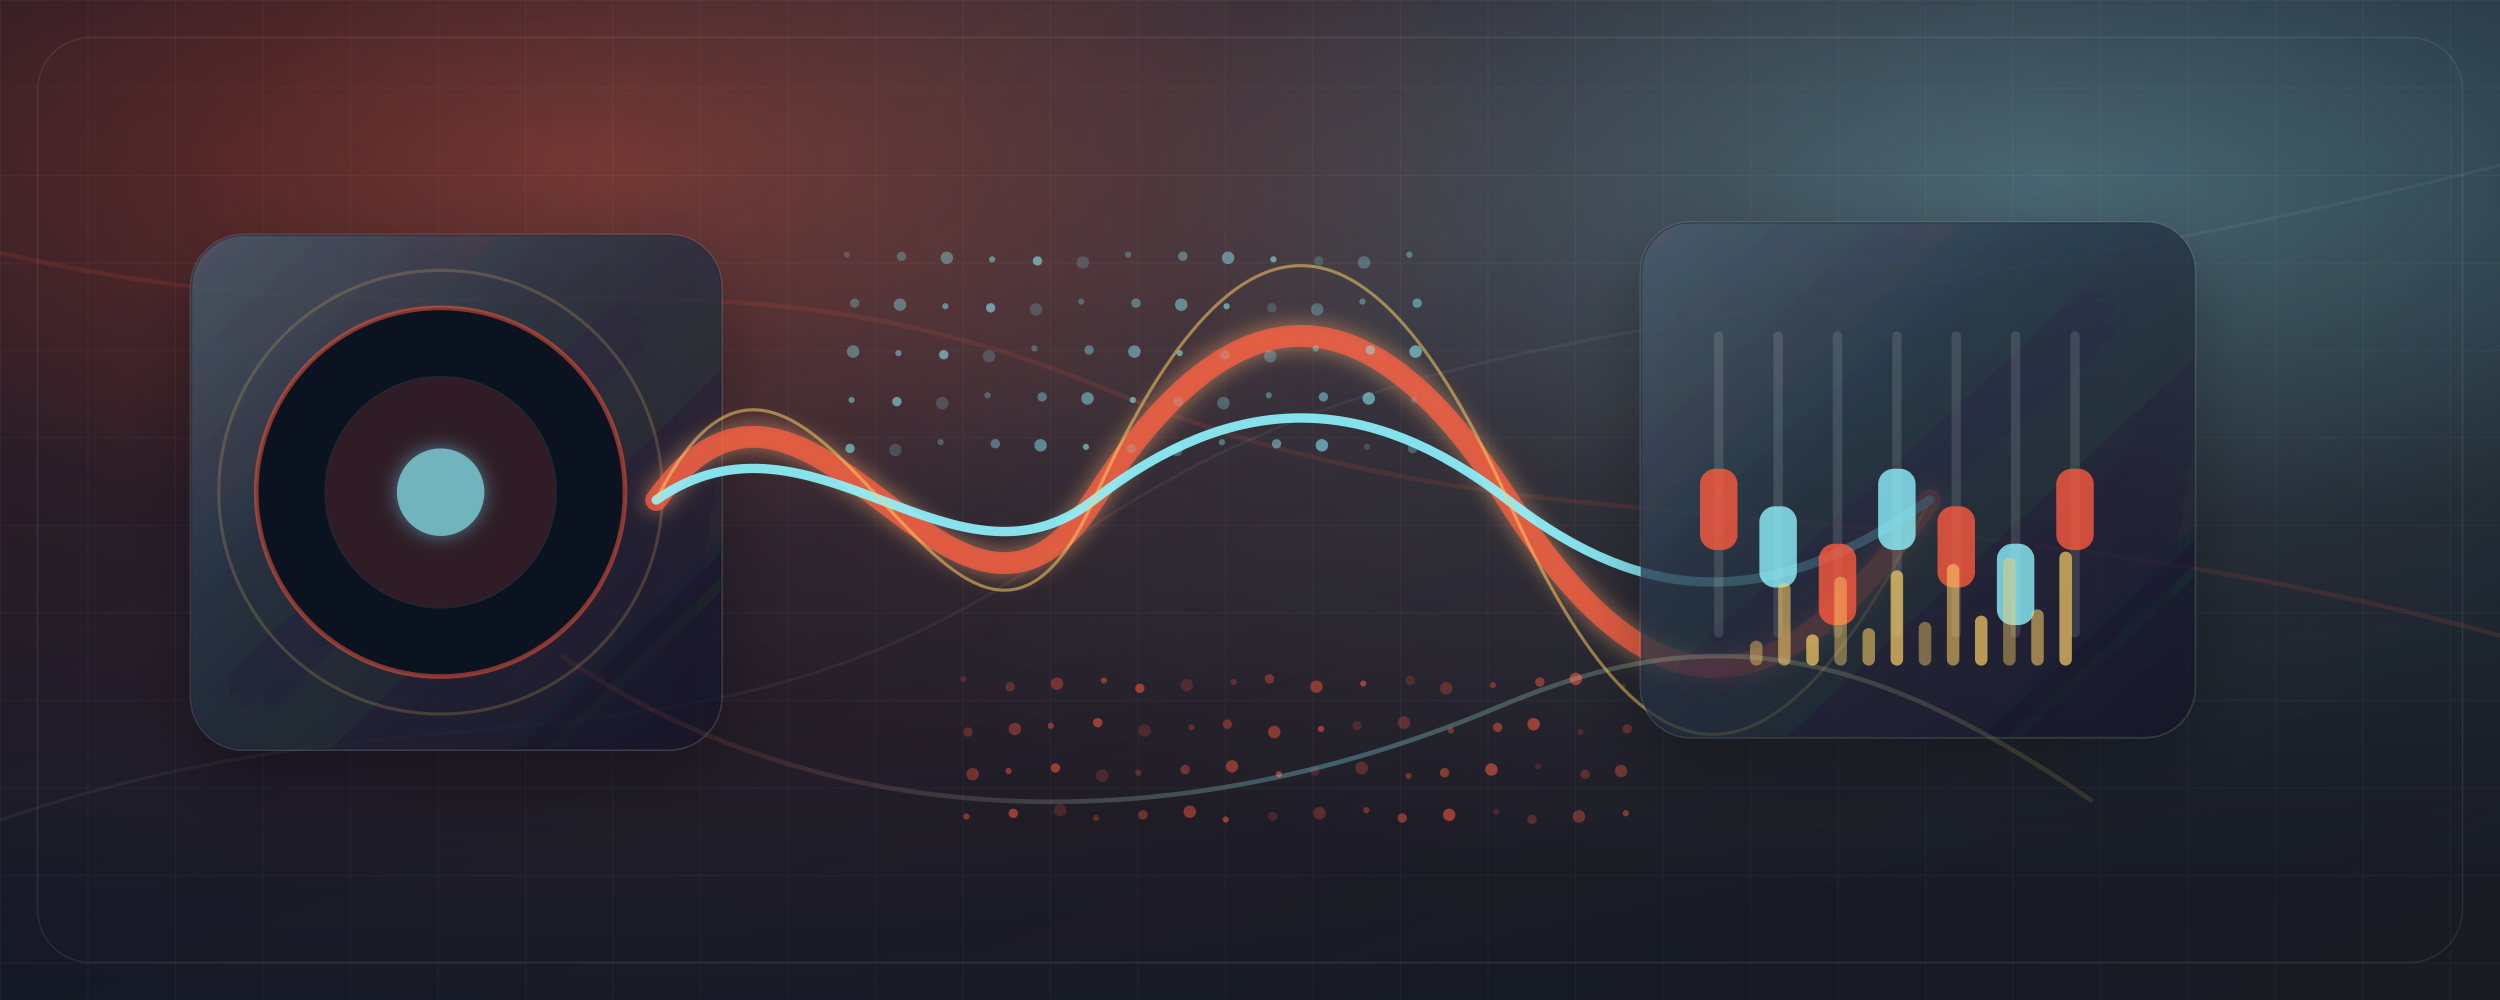
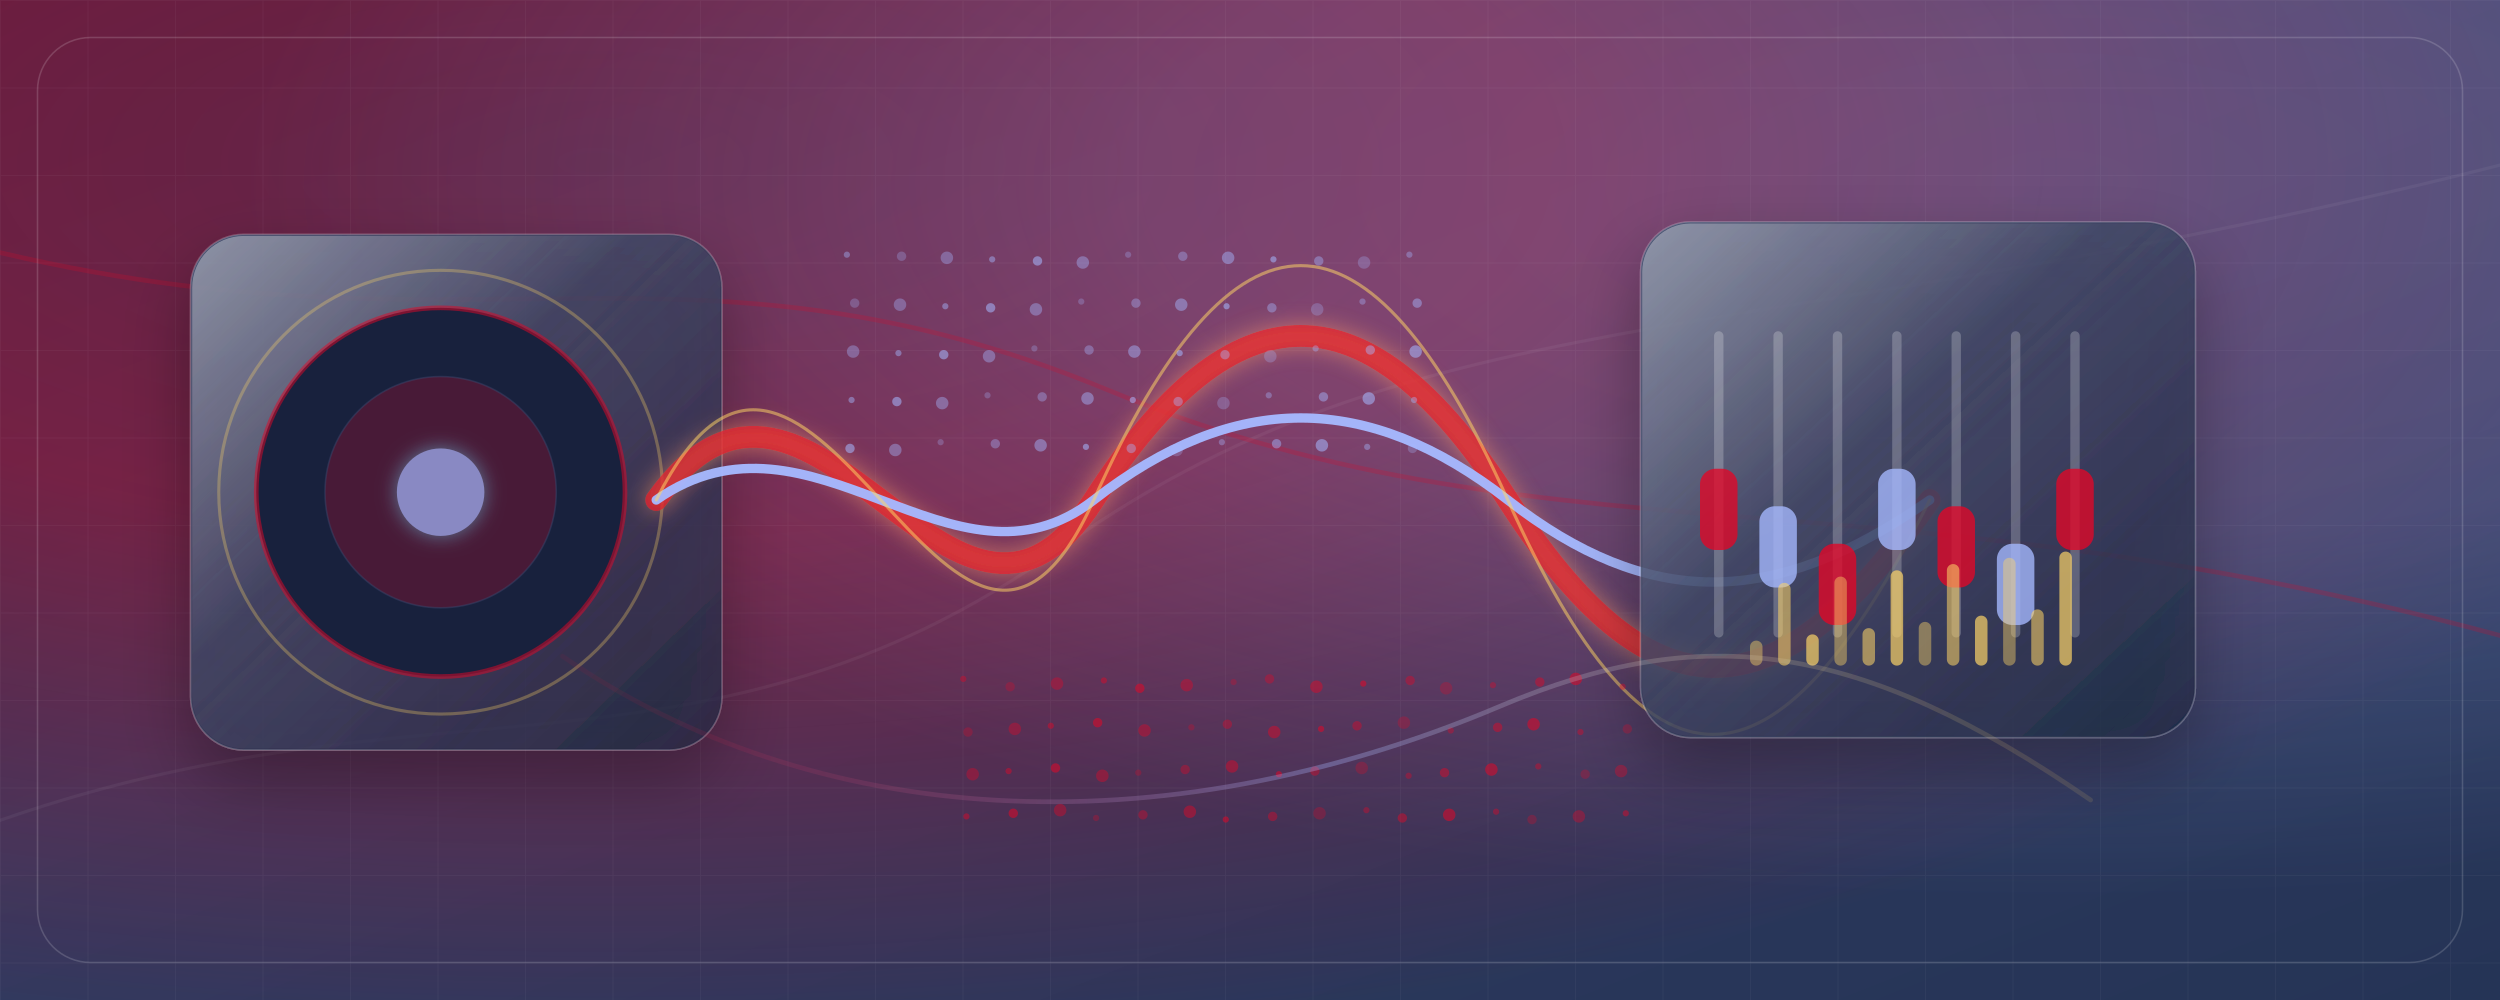
<svg xmlns="http://www.w3.org/2000/svg" width="1600" height="640" viewBox="0 0 1600 640" role="img" aria-label="Awesome Audio Generation README artwork">
  <defs>
    <linearGradient id="bg" x1="0" y1="0" x2="1" y2="1">
-       <stop offset="0" stop-color="#08111f" />
-       <stop offset="0.42" stop-color="#111827" />
-       <stop offset="1" stop-color="#191b22" />
+       <stop offset="0" stop-color="#252C4F" />
+       <stop offset="0.42" stop-color="#303B61" />
+       <stop offset="1" stop-color="#253456" />
    </linearGradient>
    <radialGradient id="hot" cx="0.24" cy="0.16" r="0.9">
-       <stop offset="0" stop-color="#ff5a3d" stop-opacity="0.42" />
-       <stop offset="0.42" stop-color="#ff5a3d" stop-opacity="0.12" />
-       <stop offset="1" stop-color="#ff5a3d" stop-opacity="0" />
+       <stop offset="0" stop-color="#E20626" stop-opacity="0.30" />
+       <stop offset="0.42" stop-color="#E20626" stop-opacity="0.40" />
+       <stop offset="1" stop-color="#E20626" stop-opacity="0" />
    </radialGradient>
    <radialGradient id="cool" cx="0.82" cy="0.18" r="0.72">
-       <stop offset="0" stop-color="#8ef5ff" stop-opacity="0.34" />
-       <stop offset="0.5" stop-color="#8ef5ff" stop-opacity="0.08" />
-       <stop offset="1" stop-color="#8ef5ff" stop-opacity="0" />
+       <stop offset="0" stop-color="#A5B8FF" stop-opacity="0.24" />
+       <stop offset="0.5" stop-color="#A5B8FF" stop-opacity="0.20" />
+       <stop offset="1" stop-color="#A5B8FF" stop-opacity="0" />
    </radialGradient>
    <linearGradient id="panel" x1="0" y1="0" x2="1" y2="1">
-       <stop offset="0" stop-color="#253349" stop-opacity="0.88" />
-       <stop offset="1" stop-color="#0d1422" stop-opacity="0.72" />
+       <stop offset="0" stop-color="#455372" stop-opacity="0.95" />
+       <stop offset="1" stop-color="#18213D" stop-opacity="0.72" />
    </linearGradient>
    <linearGradient id="glass" x1="0" y1="0" x2="1" y2="1">
-       <stop offset="0" stop-color="#ffffff" stop-opacity="0.18" />
+       <stop offset="0" stop-color="#ffffff" stop-opacity="0.40" />
      <stop offset="0.42" stop-color="#ffffff" stop-opacity="0.05" />
      <stop offset="1" stop-color="#ffffff" stop-opacity="0.02" />
    </linearGradient>
    <linearGradient id="wire" x1="0" y1="0" x2="1" y2="0">
-       <stop offset="0" stop-color="#ff5a3d" stop-opacity="0.2" />
-       <stop offset="0.5" stop-color="#8ef5ff" stop-opacity="0.9" />
-       <stop offset="1" stop-color="#ffd166" stop-opacity="0.35" />
+       <stop offset="0" stop-color="#E20626" stop-opacity="0.2" />
+       <stop offset="0.5" stop-color="#A5B8FF" stop-opacity="0.96" />
+       <stop offset="1" stop-color="#FFD666" stop-opacity="0.35" />
    </linearGradient>
    <filter id="shadow" x="-30%" y="-30%" width="160%" height="160%">
      <feDropShadow dx="0" dy="20" stdDeviation="22" flood-color="#000000" flood-opacity="0.38" />
    </filter>
    <filter id="glow" x="-80%" y="-80%" width="260%" height="260%">
      <feGaussianBlur stdDeviation="7" result="blur" />
      <feColorMatrix in="blur" type="matrix" values="1 0 0 0 0.95  0 1 0 0 0.32  0 0 1 0 0.12  0 0 0 0.75 0" result="color" />
      <feMerge>
        <feMergeNode in="color" />
        <feMergeNode in="SourceGraphic" />
      </feMerge>
    </filter>
    <filter id="coolglow" x="-80%" y="-80%" width="260%" height="260%">
      <feGaussianBlur stdDeviation="6" result="blur" />
      <feColorMatrix in="blur" type="matrix" values="0 0 0 0 0.18  0 0 0 0 0.75  0 0 0 0 1  0 0 0 0.7 0" result="color" />
      <feMerge>
        <feMergeNode in="color" />
        <feMergeNode in="SourceGraphic" />
      </feMerge>
    </filter>
    <pattern id="grid" width="56" height="56" patternUnits="userSpaceOnUse">
      <path d="M 56 0 L 0 0 0 56" fill="none" stroke="#ffffff" stroke-opacity="0.045" stroke-width="1" />
    </pattern>
    <marker id="arrow" viewBox="0 0 10 10" refX="8" refY="5" markerWidth="7" markerHeight="7" orient="auto-start-reverse">
-       <path d="M 0 0 L 10 5 L 0 10 z" fill="#8ef5ff" fill-opacity="0.8" />
+       <path d="M 0 0 L 10 5 L 0 10 z" fill="#A5B8FF" fill-opacity="0.8" />
    </marker>
  </defs>
  <rect width="1600" height="640" fill="url(#bg)" />
  <rect width="1600" height="640" fill="url(#hot)" />
  <rect width="1600" height="640" fill="url(#cool)" />
  <rect width="1600" height="640" fill="url(#grid)" />
  <path d="M-40 540 C260 420 440 520 680 350 C920 180 1140 230 1660 90" fill="none" stroke="#ffffff" stroke-opacity="0.05" stroke-width="2" />
-   <path d="M-80 140 C280 250 420 130 710 250 C1000 370 1230 290 1680 430" fill="none" stroke="#ff5a3d" stroke-opacity="0.12" stroke-width="3" />
-   <rect x="122" y="150" width="340" height="330" rx="34" fill="url(#panel)" stroke="#ffffff" stroke-opacity="0.12" filter="url(#shadow)" opacity="0.9" />
-   <rect x="123" y="151" width="338" height="328" rx="33" fill="url(#glass)" opacity="0.9" />
-   <circle cx="282" cy="315" r="118" fill="#0b1220" stroke="#ff5a3d" stroke-opacity="0.5" stroke-width="3" />
-   <circle cx="282" cy="315" r="74" fill="#ff5a3d" opacity="0.15" stroke="#8ef5ff" stroke-opacity="0.48" />
-   <circle cx="282" cy="315" r="28" fill="#8ef5ff" opacity="0.7" filter="url(#coolglow)" />
-   <circle cx="282" cy="315" r="142" fill="none" stroke="#ffd166" stroke-width="2" stroke-opacity="0.18" />
-   <path d="M420 320 C520 180 610 460 700 320 S875 180 965 320 S1135 465 1235 320" fill="none" stroke="#ff5a3d" stroke-width="14" stroke-opacity="0.75" stroke-linecap="round" filter="url(#glow)" />
-   <path d="M420 320 C520 250 610 390 700 320 S875 250 965 320 S1135 390 1235 320" fill="none" stroke="#8ef5ff" stroke-width="6" stroke-opacity="0.9" stroke-linecap="round" />
-   <path d="M420 320 C520 120 610 520 700 320 S875 120 965 320 S1135 520 1235 320" fill="none" stroke="#ffd166" stroke-width="2" stroke-opacity="0.52" stroke-linecap="round" />
-   <rect x="1050" y="142" width="355" height="330" rx="32" fill="url(#panel)" stroke="#ffffff" stroke-opacity="0.12" filter="url(#shadow)" opacity="0.9" />
-   <rect x="1051" y="143" width="353" height="328" rx="31" fill="url(#glass)" opacity="0.9" />
-   <line x1="1100" y1="215" x2="1100" y2="405" stroke="#ffffff" stroke-opacity="0.12" stroke-width="6" stroke-linecap="round" />
-   <rect x="1088" y="300" width="24" height="52" rx="10" fill="#ff5a3d" opacity="0.78" />
-   <line x1="1138" y1="215" x2="1138" y2="405" stroke="#ffffff" stroke-opacity="0.12" stroke-width="6" stroke-linecap="round" />
-   <rect x="1126" y="324" width="24" height="52" rx="10" fill="#8ef5ff" opacity="0.78" />
-   <line x1="1176" y1="215" x2="1176" y2="405" stroke="#ffffff" stroke-opacity="0.12" stroke-width="6" stroke-linecap="round" />
-   <rect x="1164" y="348" width="24" height="52" rx="10" fill="#ff5a3d" opacity="0.78" />
-   <line x1="1214" y1="215" x2="1214" y2="405" stroke="#ffffff" stroke-opacity="0.12" stroke-width="6" stroke-linecap="round" />
-   <rect x="1202" y="300" width="24" height="52" rx="10" fill="#8ef5ff" opacity="0.78" />
-   <line x1="1252" y1="215" x2="1252" y2="405" stroke="#ffffff" stroke-opacity="0.12" stroke-width="6" stroke-linecap="round" />
-   <rect x="1240" y="324" width="24" height="52" rx="10" fill="#ff5a3d" opacity="0.78" />
-   <line x1="1290" y1="215" x2="1290" y2="405" stroke="#ffffff" stroke-opacity="0.12" stroke-width="6" stroke-linecap="round" />
-   <rect x="1278" y="348" width="24" height="52" rx="10" fill="#8ef5ff" opacity="0.78" />
-   <line x1="1328" y1="215" x2="1328" y2="405" stroke="#ffffff" stroke-opacity="0.12" stroke-width="6" stroke-linecap="round" />
-   <rect x="1316" y="300" width="24" height="52" rx="10" fill="#ff5a3d" opacity="0.78" />
-   <rect x="1120" y="410" width="8" height="16" rx="4" fill="#ffd166" opacity="0.42" />
-   <rect x="1138" y="373" width="8" height="53" rx="4" fill="#ffd166" opacity="0.55" />
-   <rect x="1156" y="406" width="8" height="20" rx="4" fill="#ffd166" opacity="0.68" />
-   <rect x="1174" y="369" width="8" height="57" rx="4" fill="#ffd166" opacity="0.42" />
-   <rect x="1192" y="402" width="8" height="24" rx="4" fill="#ffd166" opacity="0.55" />
-   <rect x="1210" y="365" width="8" height="61" rx="4" fill="#ffd166" opacity="0.68" />
-   <rect x="1228" y="398" width="8" height="28" rx="4" fill="#ffd166" opacity="0.42" />
-   <rect x="1246" y="361" width="8" height="65" rx="4" fill="#ffd166" opacity="0.55" />
-   <rect x="1264" y="394" width="8" height="32" rx="4" fill="#ffd166" opacity="0.68" />
-   <rect x="1282" y="357" width="8" height="69" rx="4" fill="#ffd166" opacity="0.42" />
-   <rect x="1300" y="390" width="8" height="36" rx="4" fill="#ffd166" opacity="0.55" />
-   <rect x="1318" y="353" width="8" height="73" rx="4" fill="#ffd166" opacity="0.68" />
-   <circle cx="542" cy="163" r="2" fill="#8ef5ff" opacity="0.18" />
-   <circle cx="577" cy="164" r="3" fill="#8ef5ff" opacity="0.27" />
-   <circle cx="606" cy="165" r="4" fill="#8ef5ff" opacity="0.36" />
-   <circle cx="635" cy="166" r="2" fill="#8ef5ff" opacity="0.45" />
-   <circle cx="664" cy="167" r="3" fill="#8ef5ff" opacity="0.54" />
-   <circle cx="693" cy="168" r="4" fill="#8ef5ff" opacity="0.18" />
-   <circle cx="722" cy="163" r="2" fill="#8ef5ff" opacity="0.27" />
-   <circle cx="757" cy="164" r="3" fill="#8ef5ff" opacity="0.36" />
-   <circle cx="786" cy="165" r="4" fill="#8ef5ff" opacity="0.45" />
-   <circle cx="815" cy="166" r="2" fill="#8ef5ff" opacity="0.54" />
-   <circle cx="844" cy="167" r="3" fill="#8ef5ff" opacity="0.18" />
-   <circle cx="873" cy="168" r="4" fill="#8ef5ff" opacity="0.27" />
-   <circle cx="902" cy="163" r="2" fill="#8ef5ff" opacity="0.36" />
-   <circle cx="547" cy="194" r="3" fill="#8ef5ff" opacity="0.27" />
-   <circle cx="576" cy="195" r="4" fill="#8ef5ff" opacity="0.36" />
-   <circle cx="605" cy="196" r="2" fill="#8ef5ff" opacity="0.45" />
-   <circle cx="634" cy="197" r="3" fill="#8ef5ff" opacity="0.54" />
-   <circle cx="663" cy="198" r="4" fill="#8ef5ff" opacity="0.18" />
-   <circle cx="692" cy="193" r="2" fill="#8ef5ff" opacity="0.27" />
-   <circle cx="727" cy="194" r="3" fill="#8ef5ff" opacity="0.36" />
-   <circle cx="756" cy="195" r="4" fill="#8ef5ff" opacity="0.45" />
-   <circle cx="785" cy="196" r="2" fill="#8ef5ff" opacity="0.54" />
-   <circle cx="814" cy="197" r="3" fill="#8ef5ff" opacity="0.18" />
-   <circle cx="843" cy="198" r="4" fill="#8ef5ff" opacity="0.27" />
-   <circle cx="872" cy="193" r="2" fill="#8ef5ff" opacity="0.36" />
-   <circle cx="907" cy="194" r="3" fill="#8ef5ff" opacity="0.45" />
-   <circle cx="546" cy="225" r="4" fill="#8ef5ff" opacity="0.36" />
-   <circle cx="575" cy="226" r="2" fill="#8ef5ff" opacity="0.45" />
-   <circle cx="604" cy="227" r="3" fill="#8ef5ff" opacity="0.54" />
-   <circle cx="633" cy="228" r="4" fill="#8ef5ff" opacity="0.18" />
-   <circle cx="662" cy="223" r="2" fill="#8ef5ff" opacity="0.27" />
-   <circle cx="697" cy="224" r="3" fill="#8ef5ff" opacity="0.36" />
-   <circle cx="726" cy="225" r="4" fill="#8ef5ff" opacity="0.45" />
-   <circle cx="755" cy="226" r="2" fill="#8ef5ff" opacity="0.54" />
-   <circle cx="784" cy="227" r="3" fill="#8ef5ff" opacity="0.18" />
-   <circle cx="813" cy="228" r="4" fill="#8ef5ff" opacity="0.27" />
-   <circle cx="842" cy="223" r="2" fill="#8ef5ff" opacity="0.36" />
-   <circle cx="877" cy="224" r="3" fill="#8ef5ff" opacity="0.45" />
-   <circle cx="906" cy="225" r="4" fill="#8ef5ff" opacity="0.54" />
-   <circle cx="545" cy="256" r="2" fill="#8ef5ff" opacity="0.45" />
-   <circle cx="574" cy="257" r="3" fill="#8ef5ff" opacity="0.54" />
-   <circle cx="603" cy="258" r="4" fill="#8ef5ff" opacity="0.18" />
-   <circle cx="632" cy="253" r="2" fill="#8ef5ff" opacity="0.27" />
-   <circle cx="667" cy="254" r="3" fill="#8ef5ff" opacity="0.36" />
-   <circle cx="696" cy="255" r="4" fill="#8ef5ff" opacity="0.45" />
-   <circle cx="725" cy="256" r="2" fill="#8ef5ff" opacity="0.54" />
-   <circle cx="754" cy="257" r="3" fill="#8ef5ff" opacity="0.18" />
-   <circle cx="783" cy="258" r="4" fill="#8ef5ff" opacity="0.27" />
-   <circle cx="812" cy="253" r="2" fill="#8ef5ff" opacity="0.36" />
-   <circle cx="847" cy="254" r="3" fill="#8ef5ff" opacity="0.45" />
-   <circle cx="876" cy="255" r="4" fill="#8ef5ff" opacity="0.54" />
-   <circle cx="905" cy="256" r="2" fill="#8ef5ff" opacity="0.18" />
-   <circle cx="544" cy="287" r="3" fill="#8ef5ff" opacity="0.54" />
-   <circle cx="573" cy="288" r="4" fill="#8ef5ff" opacity="0.18" />
-   <circle cx="602" cy="283" r="2" fill="#8ef5ff" opacity="0.27" />
-   <circle cx="637" cy="284" r="3" fill="#8ef5ff" opacity="0.36" />
-   <circle cx="666" cy="285" r="4" fill="#8ef5ff" opacity="0.45" />
-   <circle cx="695" cy="286" r="2" fill="#8ef5ff" opacity="0.54" />
-   <circle cx="724" cy="287" r="3" fill="#8ef5ff" opacity="0.18" />
-   <circle cx="753" cy="288" r="4" fill="#8ef5ff" opacity="0.27" />
-   <circle cx="782" cy="283" r="2" fill="#8ef5ff" opacity="0.36" />
-   <circle cx="817" cy="284" r="3" fill="#8ef5ff" opacity="0.45" />
-   <circle cx="846" cy="285" r="4" fill="#8ef5ff" opacity="0.54" />
-   <circle cx="875" cy="286" r="2" fill="#8ef5ff" opacity="0.18" />
-   <circle cx="904" cy="287" r="3" fill="#8ef5ff" opacity="0.27" />
-   <circle cx="616.5" cy="434.5" r="2" fill="#ff5a3d" opacity="0.18" />
-   <circle cx="646.5" cy="439.5" r="3" fill="#ff5a3d" opacity="0.27" />
-   <circle cx="676.5" cy="437.5" r="4" fill="#ff5a3d" opacity="0.36" />
-   <circle cx="706.5" cy="435.5" r="2" fill="#ff5a3d" opacity="0.45" />
-   <circle cx="729.5" cy="440.5" r="3" fill="#ff5a3d" opacity="0.54" />
-   <circle cx="759.5" cy="438.5" r="4" fill="#ff5a3d" opacity="0.18" />
-   <circle cx="789.5" cy="436.5" r="2" fill="#ff5a3d" opacity="0.27" />
-   <circle cx="812.5" cy="434.5" r="3" fill="#ff5a3d" opacity="0.36" />
-   <circle cx="842.5" cy="439.5" r="4" fill="#ff5a3d" opacity="0.45" />
-   <circle cx="872.5" cy="437.5" r="2" fill="#ff5a3d" opacity="0.54" />
-   <circle cx="902.5" cy="435.5" r="3" fill="#ff5a3d" opacity="0.18" />
-   <circle cx="925.5" cy="440.5" r="4" fill="#ff5a3d" opacity="0.27" />
-   <circle cx="955.5" cy="438.5" r="2" fill="#ff5a3d" opacity="0.36" />
-   <circle cx="985.5" cy="436.5" r="3" fill="#ff5a3d" opacity="0.45" />
-   <circle cx="1008.5" cy="434.5" r="4" fill="#ff5a3d" opacity="0.54" />
-   <circle cx="1038.5" cy="439.5" r="2" fill="#ff5a3d" opacity="0.18" />
-   <circle cx="619.5" cy="468.5" r="3" fill="#ff5a3d" opacity="0.27" />
-   <circle cx="649.5" cy="466.5" r="4" fill="#ff5a3d" opacity="0.36" />
-   <circle cx="672.5" cy="464.5" r="2" fill="#ff5a3d" opacity="0.45" />
-   <circle cx="702.5" cy="462.5" r="3" fill="#ff5a3d" opacity="0.54" />
-   <circle cx="732.5" cy="467.5" r="4" fill="#ff5a3d" opacity="0.18" />
-   <circle cx="762.5" cy="465.5" r="2" fill="#ff5a3d" opacity="0.27" />
-   <circle cx="785.5" cy="463.5" r="3" fill="#ff5a3d" opacity="0.36" />
-   <circle cx="815.5" cy="468.5" r="4" fill="#ff5a3d" opacity="0.45" />
-   <circle cx="845.5" cy="466.5" r="2" fill="#ff5a3d" opacity="0.54" />
-   <circle cx="868.5" cy="464.5" r="3" fill="#ff5a3d" opacity="0.18" />
-   <circle cx="898.5" cy="462.5" r="4" fill="#ff5a3d" opacity="0.27" />
-   <circle cx="928.5" cy="467.5" r="2" fill="#ff5a3d" opacity="0.36" />
-   <circle cx="958.5" cy="465.5" r="3" fill="#ff5a3d" opacity="0.45" />
-   <circle cx="981.5" cy="463.5" r="4" fill="#ff5a3d" opacity="0.54" />
-   <circle cx="1011.5" cy="468.5" r="2" fill="#ff5a3d" opacity="0.18" />
-   <circle cx="1041.5" cy="466.5" r="3" fill="#ff5a3d" opacity="0.27" />
-   <circle cx="622.5" cy="495.5" r="4" fill="#ff5a3d" opacity="0.36" />
-   <circle cx="645.5" cy="493.5" r="2" fill="#ff5a3d" opacity="0.45" />
-   <circle cx="675.5" cy="491.5" r="3" fill="#ff5a3d" opacity="0.54" />
-   <circle cx="705.5" cy="496.5" r="4" fill="#ff5a3d" opacity="0.18" />
-   <circle cx="728.5" cy="494.5" r="2" fill="#ff5a3d" opacity="0.27" />
-   <circle cx="758.5" cy="492.5" r="3" fill="#ff5a3d" opacity="0.36" />
-   <circle cx="788.5" cy="490.5" r="4" fill="#ff5a3d" opacity="0.45" />
-   <circle cx="818.5" cy="495.5" r="2" fill="#ff5a3d" opacity="0.54" />
-   <circle cx="841.5" cy="493.5" r="3" fill="#ff5a3d" opacity="0.18" />
-   <circle cx="871.5" cy="491.5" r="4" fill="#ff5a3d" opacity="0.27" />
-   <circle cx="901.5" cy="496.5" r="2" fill="#ff5a3d" opacity="0.36" />
-   <circle cx="924.5" cy="494.5" r="3" fill="#ff5a3d" opacity="0.45" />
-   <circle cx="954.5" cy="492.5" r="4" fill="#ff5a3d" opacity="0.54" />
-   <circle cx="984.5" cy="490.5" r="2" fill="#ff5a3d" opacity="0.18" />
-   <circle cx="1014.5" cy="495.5" r="3" fill="#ff5a3d" opacity="0.27" />
-   <circle cx="1037.5" cy="493.5" r="4" fill="#ff5a3d" opacity="0.36" />
-   <circle cx="618.5" cy="522.5" r="2" fill="#ff5a3d" opacity="0.45" />
-   <circle cx="648.5" cy="520.5" r="3" fill="#ff5a3d" opacity="0.54" />
-   <circle cx="678.5" cy="518.5" r="4" fill="#ff5a3d" opacity="0.18" />
-   <circle cx="701.5" cy="523.5" r="2" fill="#ff5a3d" opacity="0.27" />
-   <circle cx="731.5" cy="521.5" r="3" fill="#ff5a3d" opacity="0.36" />
-   <circle cx="761.5" cy="519.5" r="4" fill="#ff5a3d" opacity="0.45" />
-   <circle cx="784.5" cy="524.5" r="2" fill="#ff5a3d" opacity="0.54" />
-   <circle cx="814.5" cy="522.5" r="3" fill="#ff5a3d" opacity="0.18" />
-   <circle cx="844.5" cy="520.5" r="4" fill="#ff5a3d" opacity="0.27" />
-   <circle cx="874.5" cy="518.5" r="2" fill="#ff5a3d" opacity="0.36" />
-   <circle cx="897.5" cy="523.5" r="3" fill="#ff5a3d" opacity="0.45" />
-   <circle cx="927.5" cy="521.5" r="4" fill="#ff5a3d" opacity="0.54" />
-   <circle cx="957.5" cy="519.5" r="2" fill="#ff5a3d" opacity="0.18" />
-   <circle cx="980.5" cy="524.5" r="3" fill="#ff5a3d" opacity="0.27" />
-   <circle cx="1010.5" cy="522.5" r="4" fill="#ff5a3d" opacity="0.36" />
-   <circle cx="1040.5" cy="520.5" r="2" fill="#ff5a3d" opacity="0.45" />
+   <path d="M-80 140 C280 250 420 130 710 250 C1000 370 1230 290 1680 430" fill="none" stroke="#E20626" stroke-opacity="0.22" stroke-width="3" />
+   <rect x="122" y="150" width="340" height="330" rx="34" fill="url(#panel)" stroke="#ffffff" stroke-opacity="0.22" filter="url(#shadow)" opacity="0.96" />
+   <rect x="123" y="151" width="338" height="328" rx="33" fill="url(#glass)" opacity="0.96" />
+   <circle cx="282" cy="315" r="118" fill="#18213D" stroke="#E20626" stroke-opacity="0.5" stroke-width="3" />
+   <circle cx="282" cy="315" r="74" fill="#E20626" opacity="0.24" stroke="#A5B8FF" stroke-opacity="0.48" />
+   <circle cx="282" cy="315" r="28" fill="#A5B8FF" opacity="0.7" filter="url(#coolglow)" />
+   <circle cx="282" cy="315" r="142" fill="none" stroke="#FFD666" stroke-width="2" stroke-opacity="0.30" />
+   <path d="M420 320 C520 180 610 460 700 320 S875 180 965 320 S1135 465 1235 320" fill="none" stroke="#E20626" stroke-width="14" stroke-opacity="0.75" stroke-linecap="round" filter="url(#glow)" />
+   <path d="M420 320 C520 250 610 390 700 320 S875 250 965 320 S1135 390 1235 320" fill="none" stroke="#A5B8FF" stroke-width="6" stroke-opacity="0.96" stroke-linecap="round" />
+   <path d="M420 320 C520 120 610 520 700 320 S875 120 965 320 S1135 520 1235 320" fill="none" stroke="#FFD666" stroke-width="2" stroke-opacity="0.52" stroke-linecap="round" />
+   <rect x="1050" y="142" width="355" height="330" rx="32" fill="url(#panel)" stroke="#ffffff" stroke-opacity="0.22" filter="url(#shadow)" opacity="0.96" />
+   <rect x="1051" y="143" width="353" height="328" rx="31" fill="url(#glass)" opacity="0.96" />
+   <line x1="1100" y1="215" x2="1100" y2="405" stroke="#ffffff" stroke-opacity="0.22" stroke-width="6" stroke-linecap="round" />
+   <rect x="1088" y="300" width="24" height="52" rx="10" fill="#E20626" opacity="0.78" />
+   <line x1="1138" y1="215" x2="1138" y2="405" stroke="#ffffff" stroke-opacity="0.22" stroke-width="6" stroke-linecap="round" />
+   <rect x="1126" y="324" width="24" height="52" rx="10" fill="#A5B8FF" opacity="0.78" />
+   <line x1="1176" y1="215" x2="1176" y2="405" stroke="#ffffff" stroke-opacity="0.22" stroke-width="6" stroke-linecap="round" />
+   <rect x="1164" y="348" width="24" height="52" rx="10" fill="#E20626" opacity="0.78" />
+   <line x1="1214" y1="215" x2="1214" y2="405" stroke="#ffffff" stroke-opacity="0.22" stroke-width="6" stroke-linecap="round" />
+   <rect x="1202" y="300" width="24" height="52" rx="10" fill="#A5B8FF" opacity="0.78" />
+   <line x1="1252" y1="215" x2="1252" y2="405" stroke="#ffffff" stroke-opacity="0.22" stroke-width="6" stroke-linecap="round" />
+   <rect x="1240" y="324" width="24" height="52" rx="10" fill="#E20626" opacity="0.78" />
+   <line x1="1290" y1="215" x2="1290" y2="405" stroke="#ffffff" stroke-opacity="0.22" stroke-width="6" stroke-linecap="round" />
+   <rect x="1278" y="348" width="24" height="52" rx="10" fill="#A5B8FF" opacity="0.78" />
+   <line x1="1328" y1="215" x2="1328" y2="405" stroke="#ffffff" stroke-opacity="0.22" stroke-width="6" stroke-linecap="round" />
+   <rect x="1316" y="300" width="24" height="52" rx="10" fill="#E20626" opacity="0.78" />
+   <rect x="1120" y="410" width="8" height="16" rx="4" fill="#FFD666" opacity="0.42" />
+   <rect x="1138" y="373" width="8" height="53" rx="4" fill="#FFD666" opacity="0.55" />
+   <rect x="1156" y="406" width="8" height="20" rx="4" fill="#FFD666" opacity="0.68" />
+   <rect x="1174" y="369" width="8" height="57" rx="4" fill="#FFD666" opacity="0.42" />
+   <rect x="1192" y="402" width="8" height="24" rx="4" fill="#FFD666" opacity="0.55" />
+   <rect x="1210" y="365" width="8" height="61" rx="4" fill="#FFD666" opacity="0.68" />
+   <rect x="1228" y="398" width="8" height="28" rx="4" fill="#FFD666" opacity="0.42" />
+   <rect x="1246" y="361" width="8" height="65" rx="4" fill="#FFD666" opacity="0.55" />
+   <rect x="1264" y="394" width="8" height="32" rx="4" fill="#FFD666" opacity="0.68" />
+   <rect x="1282" y="357" width="8" height="69" rx="4" fill="#FFD666" opacity="0.42" />
+   <rect x="1300" y="390" width="8" height="36" rx="4" fill="#FFD666" opacity="0.55" />
+   <rect x="1318" y="353" width="8" height="73" rx="4" fill="#FFD666" opacity="0.68" />
+   <circle cx="542" cy="163" r="2" fill="#A5B8FF" opacity="0.40" />
+   <circle cx="577" cy="164" r="3" fill="#A5B8FF" opacity="0.27" />
+   <circle cx="606" cy="165" r="4" fill="#A5B8FF" opacity="0.36" />
+   <circle cx="635" cy="166" r="2" fill="#A5B8FF" opacity="0.45" />
+   <circle cx="664" cy="167" r="3" fill="#A5B8FF" opacity="0.54" />
+   <circle cx="693" cy="168" r="4" fill="#A5B8FF" opacity="0.40" />
+   <circle cx="722" cy="163" r="2" fill="#A5B8FF" opacity="0.27" />
+   <circle cx="757" cy="164" r="3" fill="#A5B8FF" opacity="0.36" />
+   <circle cx="786" cy="165" r="4" fill="#A5B8FF" opacity="0.45" />
+   <circle cx="815" cy="166" r="2" fill="#A5B8FF" opacity="0.54" />
+   <circle cx="844" cy="167" r="3" fill="#A5B8FF" opacity="0.40" />
+   <circle cx="873" cy="168" r="4" fill="#A5B8FF" opacity="0.27" />
+   <circle cx="902" cy="163" r="2" fill="#A5B8FF" opacity="0.36" />
+   <circle cx="547" cy="194" r="3" fill="#A5B8FF" opacity="0.27" />
+   <circle cx="576" cy="195" r="4" fill="#A5B8FF" opacity="0.36" />
+   <circle cx="605" cy="196" r="2" fill="#A5B8FF" opacity="0.45" />
+   <circle cx="634" cy="197" r="3" fill="#A5B8FF" opacity="0.54" />
+   <circle cx="663" cy="198" r="4" fill="#A5B8FF" opacity="0.40" />
+   <circle cx="692" cy="193" r="2" fill="#A5B8FF" opacity="0.27" />
+   <circle cx="727" cy="194" r="3" fill="#A5B8FF" opacity="0.36" />
+   <circle cx="756" cy="195" r="4" fill="#A5B8FF" opacity="0.45" />
+   <circle cx="785" cy="196" r="2" fill="#A5B8FF" opacity="0.54" />
+   <circle cx="814" cy="197" r="3" fill="#A5B8FF" opacity="0.40" />
+   <circle cx="843" cy="198" r="4" fill="#A5B8FF" opacity="0.27" />
+   <circle cx="872" cy="193" r="2" fill="#A5B8FF" opacity="0.36" />
+   <circle cx="907" cy="194" r="3" fill="#A5B8FF" opacity="0.45" />
+   <circle cx="546" cy="225" r="4" fill="#A5B8FF" opacity="0.36" />
+   <circle cx="575" cy="226" r="2" fill="#A5B8FF" opacity="0.45" />
+   <circle cx="604" cy="227" r="3" fill="#A5B8FF" opacity="0.54" />
+   <circle cx="633" cy="228" r="4" fill="#A5B8FF" opacity="0.40" />
+   <circle cx="662" cy="223" r="2" fill="#A5B8FF" opacity="0.27" />
+   <circle cx="697" cy="224" r="3" fill="#A5B8FF" opacity="0.36" />
+   <circle cx="726" cy="225" r="4" fill="#A5B8FF" opacity="0.45" />
+   <circle cx="755" cy="226" r="2" fill="#A5B8FF" opacity="0.54" />
+   <circle cx="784" cy="227" r="3" fill="#A5B8FF" opacity="0.40" />
+   <circle cx="813" cy="228" r="4" fill="#A5B8FF" opacity="0.27" />
+   <circle cx="842" cy="223" r="2" fill="#A5B8FF" opacity="0.36" />
+   <circle cx="877" cy="224" r="3" fill="#A5B8FF" opacity="0.45" />
+   <circle cx="906" cy="225" r="4" fill="#A5B8FF" opacity="0.54" />
+   <circle cx="545" cy="256" r="2" fill="#A5B8FF" opacity="0.45" />
+   <circle cx="574" cy="257" r="3" fill="#A5B8FF" opacity="0.54" />
+   <circle cx="603" cy="258" r="4" fill="#A5B8FF" opacity="0.40" />
+   <circle cx="632" cy="253" r="2" fill="#A5B8FF" opacity="0.27" />
+   <circle cx="667" cy="254" r="3" fill="#A5B8FF" opacity="0.36" />
+   <circle cx="696" cy="255" r="4" fill="#A5B8FF" opacity="0.45" />
+   <circle cx="725" cy="256" r="2" fill="#A5B8FF" opacity="0.54" />
+   <circle cx="754" cy="257" r="3" fill="#A5B8FF" opacity="0.40" />
+   <circle cx="783" cy="258" r="4" fill="#A5B8FF" opacity="0.27" />
+   <circle cx="812" cy="253" r="2" fill="#A5B8FF" opacity="0.36" />
+   <circle cx="847" cy="254" r="3" fill="#A5B8FF" opacity="0.45" />
+   <circle cx="876" cy="255" r="4" fill="#A5B8FF" opacity="0.54" />
+   <circle cx="905" cy="256" r="2" fill="#A5B8FF" opacity="0.40" />
+   <circle cx="544" cy="287" r="3" fill="#A5B8FF" opacity="0.54" />
+   <circle cx="573" cy="288" r="4" fill="#A5B8FF" opacity="0.40" />
+   <circle cx="602" cy="283" r="2" fill="#A5B8FF" opacity="0.27" />
+   <circle cx="637" cy="284" r="3" fill="#A5B8FF" opacity="0.36" />
+   <circle cx="666" cy="285" r="4" fill="#A5B8FF" opacity="0.45" />
+   <circle cx="695" cy="286" r="2" fill="#A5B8FF" opacity="0.54" />
+   <circle cx="724" cy="287" r="3" fill="#A5B8FF" opacity="0.40" />
+   <circle cx="753" cy="288" r="4" fill="#A5B8FF" opacity="0.27" />
+   <circle cx="782" cy="283" r="2" fill="#A5B8FF" opacity="0.36" />
+   <circle cx="817" cy="284" r="3" fill="#A5B8FF" opacity="0.45" />
+   <circle cx="846" cy="285" r="4" fill="#A5B8FF" opacity="0.54" />
+   <circle cx="875" cy="286" r="2" fill="#A5B8FF" opacity="0.40" />
+   <circle cx="904" cy="287" r="3" fill="#A5B8FF" opacity="0.27" />
+   <circle cx="616.5" cy="434.5" r="2" fill="#E20626" opacity="0.40" />
+   <circle cx="646.5" cy="439.5" r="3" fill="#E20626" opacity="0.27" />
+   <circle cx="676.5" cy="437.5" r="4" fill="#E20626" opacity="0.36" />
+   <circle cx="706.5" cy="435.5" r="2" fill="#E20626" opacity="0.45" />
+   <circle cx="729.5" cy="440.5" r="3" fill="#E20626" opacity="0.54" />
+   <circle cx="759.5" cy="438.5" r="4" fill="#E20626" opacity="0.40" />
+   <circle cx="789.5" cy="436.5" r="2" fill="#E20626" opacity="0.27" />
+   <circle cx="812.5" cy="434.5" r="3" fill="#E20626" opacity="0.36" />
+   <circle cx="842.5" cy="439.5" r="4" fill="#E20626" opacity="0.45" />
+   <circle cx="872.5" cy="437.5" r="2" fill="#E20626" opacity="0.54" />
+   <circle cx="902.5" cy="435.5" r="3" fill="#E20626" opacity="0.40" />
+   <circle cx="925.5" cy="440.5" r="4" fill="#E20626" opacity="0.27" />
+   <circle cx="955.5" cy="438.5" r="2" fill="#E20626" opacity="0.36" />
+   <circle cx="985.5" cy="436.5" r="3" fill="#E20626" opacity="0.45" />
+   <circle cx="1008.5" cy="434.5" r="4" fill="#E20626" opacity="0.54" />
+   <circle cx="1038.5" cy="439.5" r="2" fill="#E20626" opacity="0.40" />
+   <circle cx="619.5" cy="468.5" r="3" fill="#E20626" opacity="0.27" />
+   <circle cx="649.5" cy="466.5" r="4" fill="#E20626" opacity="0.36" />
+   <circle cx="672.5" cy="464.5" r="2" fill="#E20626" opacity="0.45" />
+   <circle cx="702.5" cy="462.5" r="3" fill="#E20626" opacity="0.54" />
+   <circle cx="732.5" cy="467.5" r="4" fill="#E20626" opacity="0.40" />
+   <circle cx="762.5" cy="465.5" r="2" fill="#E20626" opacity="0.27" />
+   <circle cx="785.5" cy="463.5" r="3" fill="#E20626" opacity="0.36" />
+   <circle cx="815.5" cy="468.5" r="4" fill="#E20626" opacity="0.45" />
+   <circle cx="845.5" cy="466.5" r="2" fill="#E20626" opacity="0.54" />
+   <circle cx="868.5" cy="464.5" r="3" fill="#E20626" opacity="0.40" />
+   <circle cx="898.5" cy="462.5" r="4" fill="#E20626" opacity="0.27" />
+   <circle cx="928.5" cy="467.5" r="2" fill="#E20626" opacity="0.36" />
+   <circle cx="958.5" cy="465.5" r="3" fill="#E20626" opacity="0.45" />
+   <circle cx="981.5" cy="463.5" r="4" fill="#E20626" opacity="0.54" />
+   <circle cx="1011.5" cy="468.5" r="2" fill="#E20626" opacity="0.40" />
+   <circle cx="1041.5" cy="466.5" r="3" fill="#E20626" opacity="0.27" />
+   <circle cx="622.5" cy="495.5" r="4" fill="#E20626" opacity="0.36" />
+   <circle cx="645.5" cy="493.5" r="2" fill="#E20626" opacity="0.45" />
+   <circle cx="675.5" cy="491.5" r="3" fill="#E20626" opacity="0.54" />
+   <circle cx="705.5" cy="496.5" r="4" fill="#E20626" opacity="0.40" />
+   <circle cx="728.5" cy="494.5" r="2" fill="#E20626" opacity="0.27" />
+   <circle cx="758.5" cy="492.5" r="3" fill="#E20626" opacity="0.36" />
+   <circle cx="788.5" cy="490.5" r="4" fill="#E20626" opacity="0.45" />
+   <circle cx="818.5" cy="495.5" r="2" fill="#E20626" opacity="0.54" />
+   <circle cx="841.5" cy="493.5" r="3" fill="#E20626" opacity="0.40" />
+   <circle cx="871.5" cy="491.5" r="4" fill="#E20626" opacity="0.27" />
+   <circle cx="901.5" cy="496.5" r="2" fill="#E20626" opacity="0.36" />
+   <circle cx="924.5" cy="494.5" r="3" fill="#E20626" opacity="0.45" />
+   <circle cx="954.5" cy="492.5" r="4" fill="#E20626" opacity="0.54" />
+   <circle cx="984.5" cy="490.5" r="2" fill="#E20626" opacity="0.40" />
+   <circle cx="1014.5" cy="495.5" r="3" fill="#E20626" opacity="0.27" />
+   <circle cx="1037.5" cy="493.5" r="4" fill="#E20626" opacity="0.36" />
+   <circle cx="618.5" cy="522.5" r="2" fill="#E20626" opacity="0.45" />
+   <circle cx="648.5" cy="520.5" r="3" fill="#E20626" opacity="0.54" />
+   <circle cx="678.5" cy="518.5" r="4" fill="#E20626" opacity="0.40" />
+   <circle cx="701.5" cy="523.5" r="2" fill="#E20626" opacity="0.27" />
+   <circle cx="731.5" cy="521.5" r="3" fill="#E20626" opacity="0.36" />
+   <circle cx="761.5" cy="519.5" r="4" fill="#E20626" opacity="0.45" />
+   <circle cx="784.5" cy="524.5" r="2" fill="#E20626" opacity="0.54" />
+   <circle cx="814.5" cy="522.5" r="3" fill="#E20626" opacity="0.40" />
+   <circle cx="844.5" cy="520.5" r="4" fill="#E20626" opacity="0.27" />
+   <circle cx="874.5" cy="518.5" r="2" fill="#E20626" opacity="0.36" />
+   <circle cx="897.5" cy="523.5" r="3" fill="#E20626" opacity="0.45" />
+   <circle cx="927.5" cy="521.5" r="4" fill="#E20626" opacity="0.54" />
+   <circle cx="957.5" cy="519.5" r="2" fill="#E20626" opacity="0.40" />
+   <circle cx="980.5" cy="524.5" r="3" fill="#E20626" opacity="0.27" />
+   <circle cx="1010.5" cy="522.5" r="4" fill="#E20626" opacity="0.36" />
+   <circle cx="1040.5" cy="520.5" r="2" fill="#E20626" opacity="0.45" />
  <path d="M360 420 C520 530 740 545 960 452 C1090 397 1190 410 1338 512" fill="none" stroke="url(#wire)" stroke-width="3" stroke-opacity="0.34" stroke-linecap="round" stroke-linejoin="round" />
-   <rect x="24" y="24" width="1552" height="592" rx="34" fill="none" stroke="#ffffff" stroke-opacity="0.08" />
+   <rect x="24" y="24" width="1552" height="592" rx="34" fill="none" stroke="#ffffff" stroke-opacity="0.16" />
</svg>
